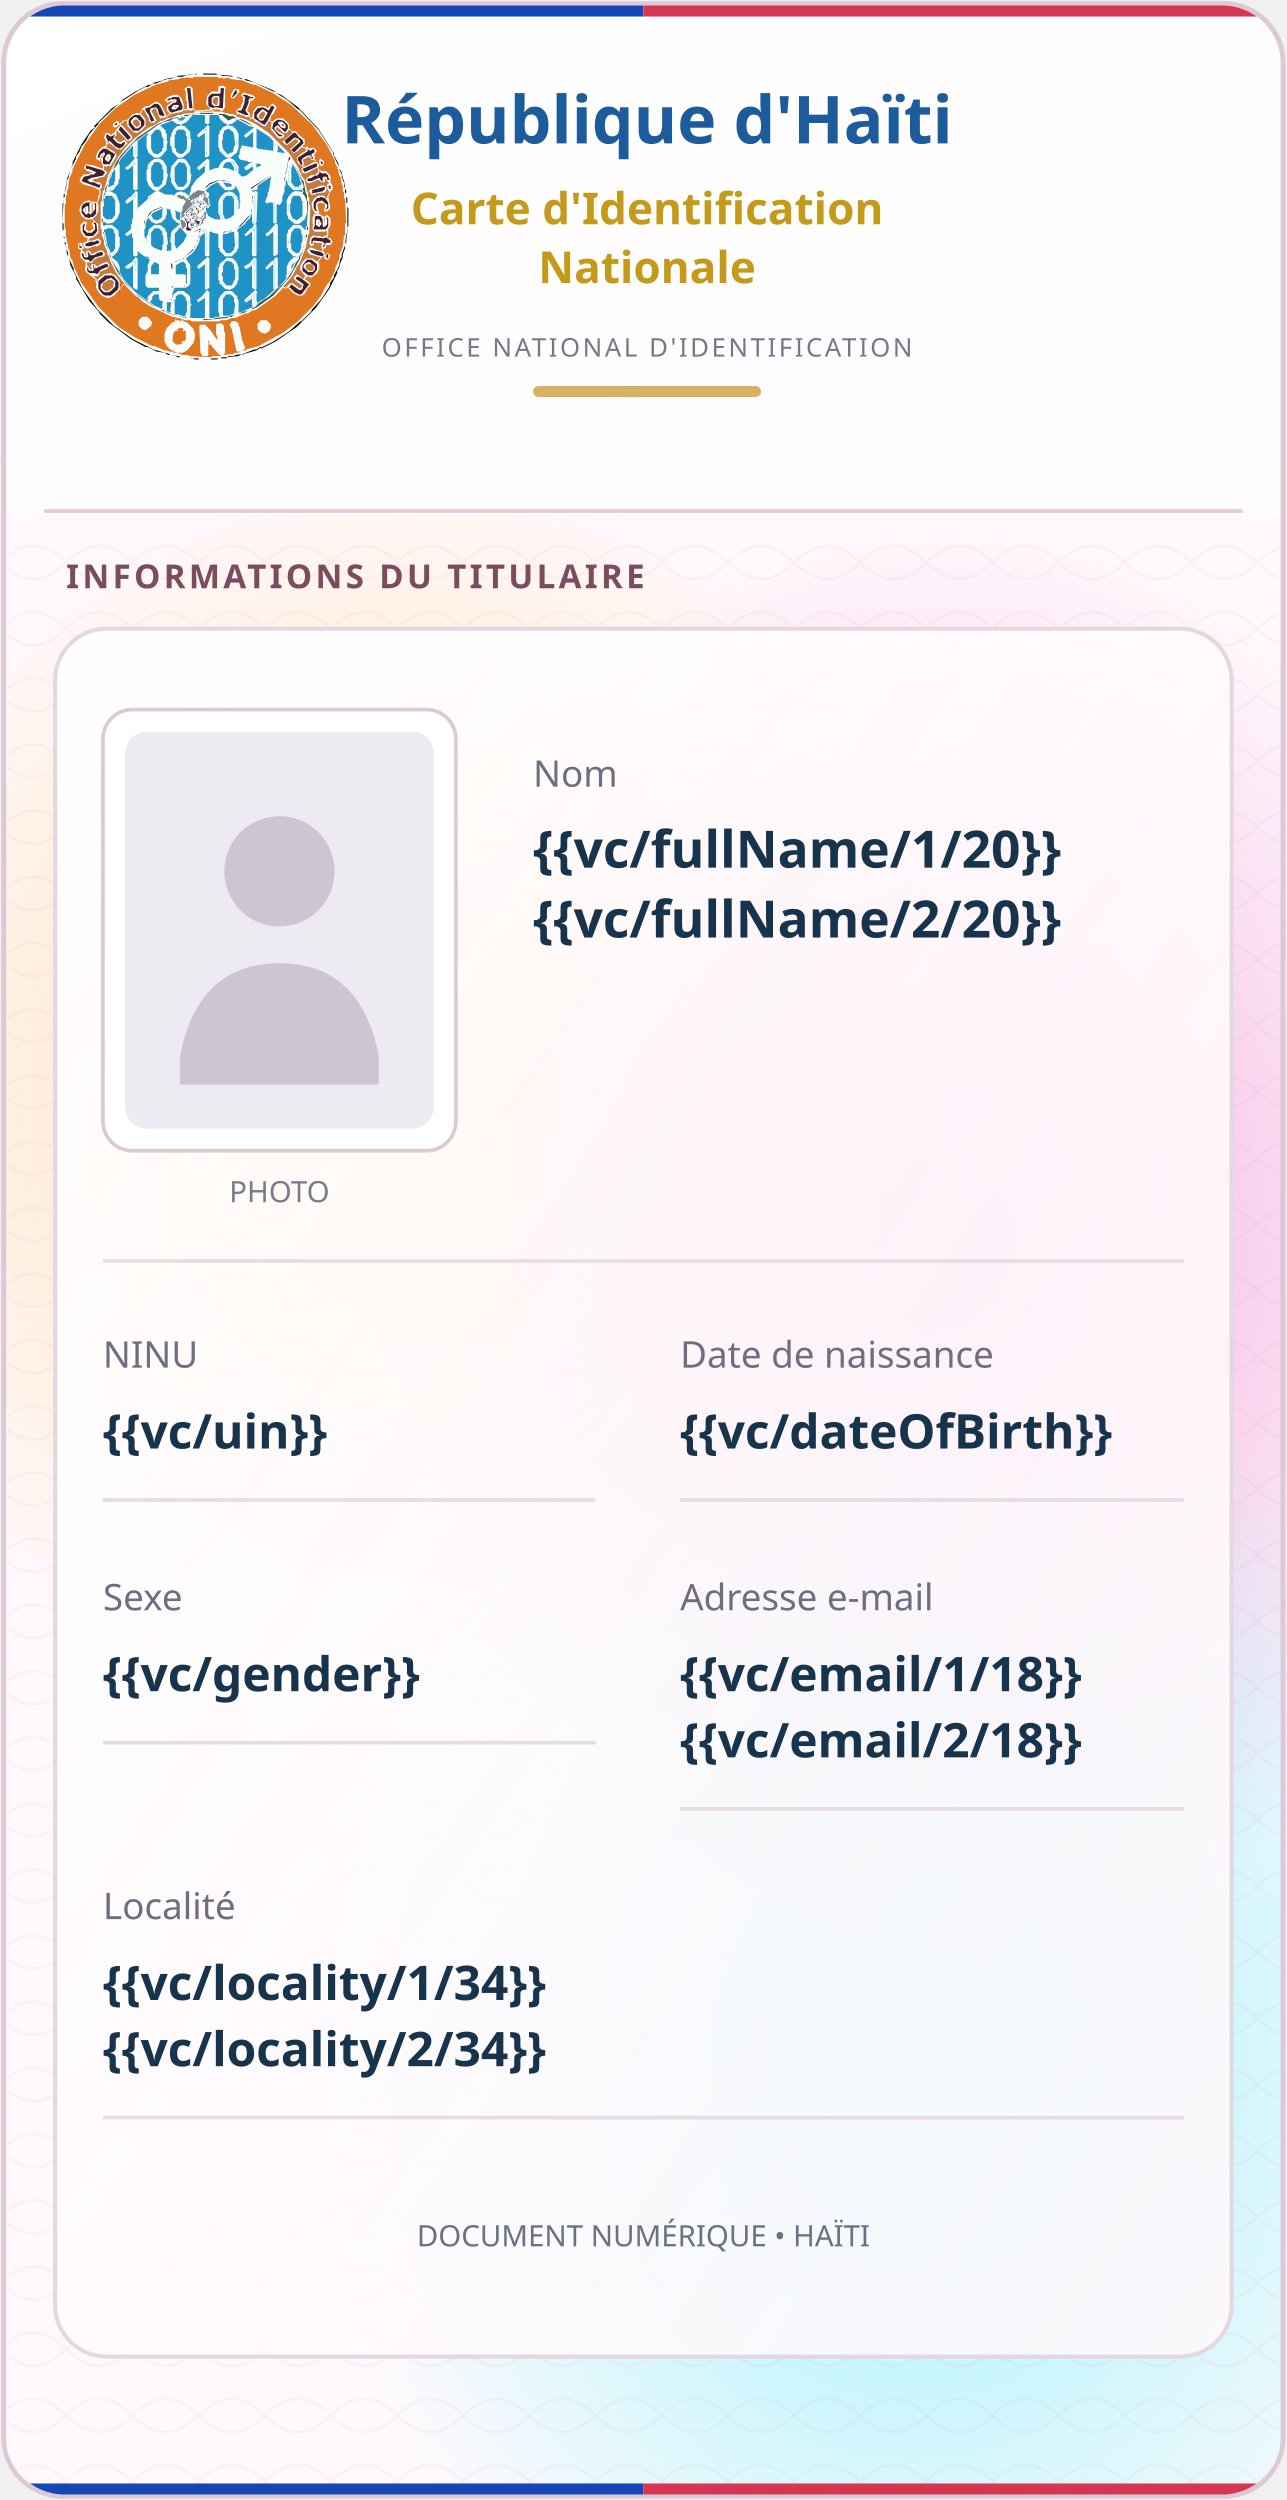
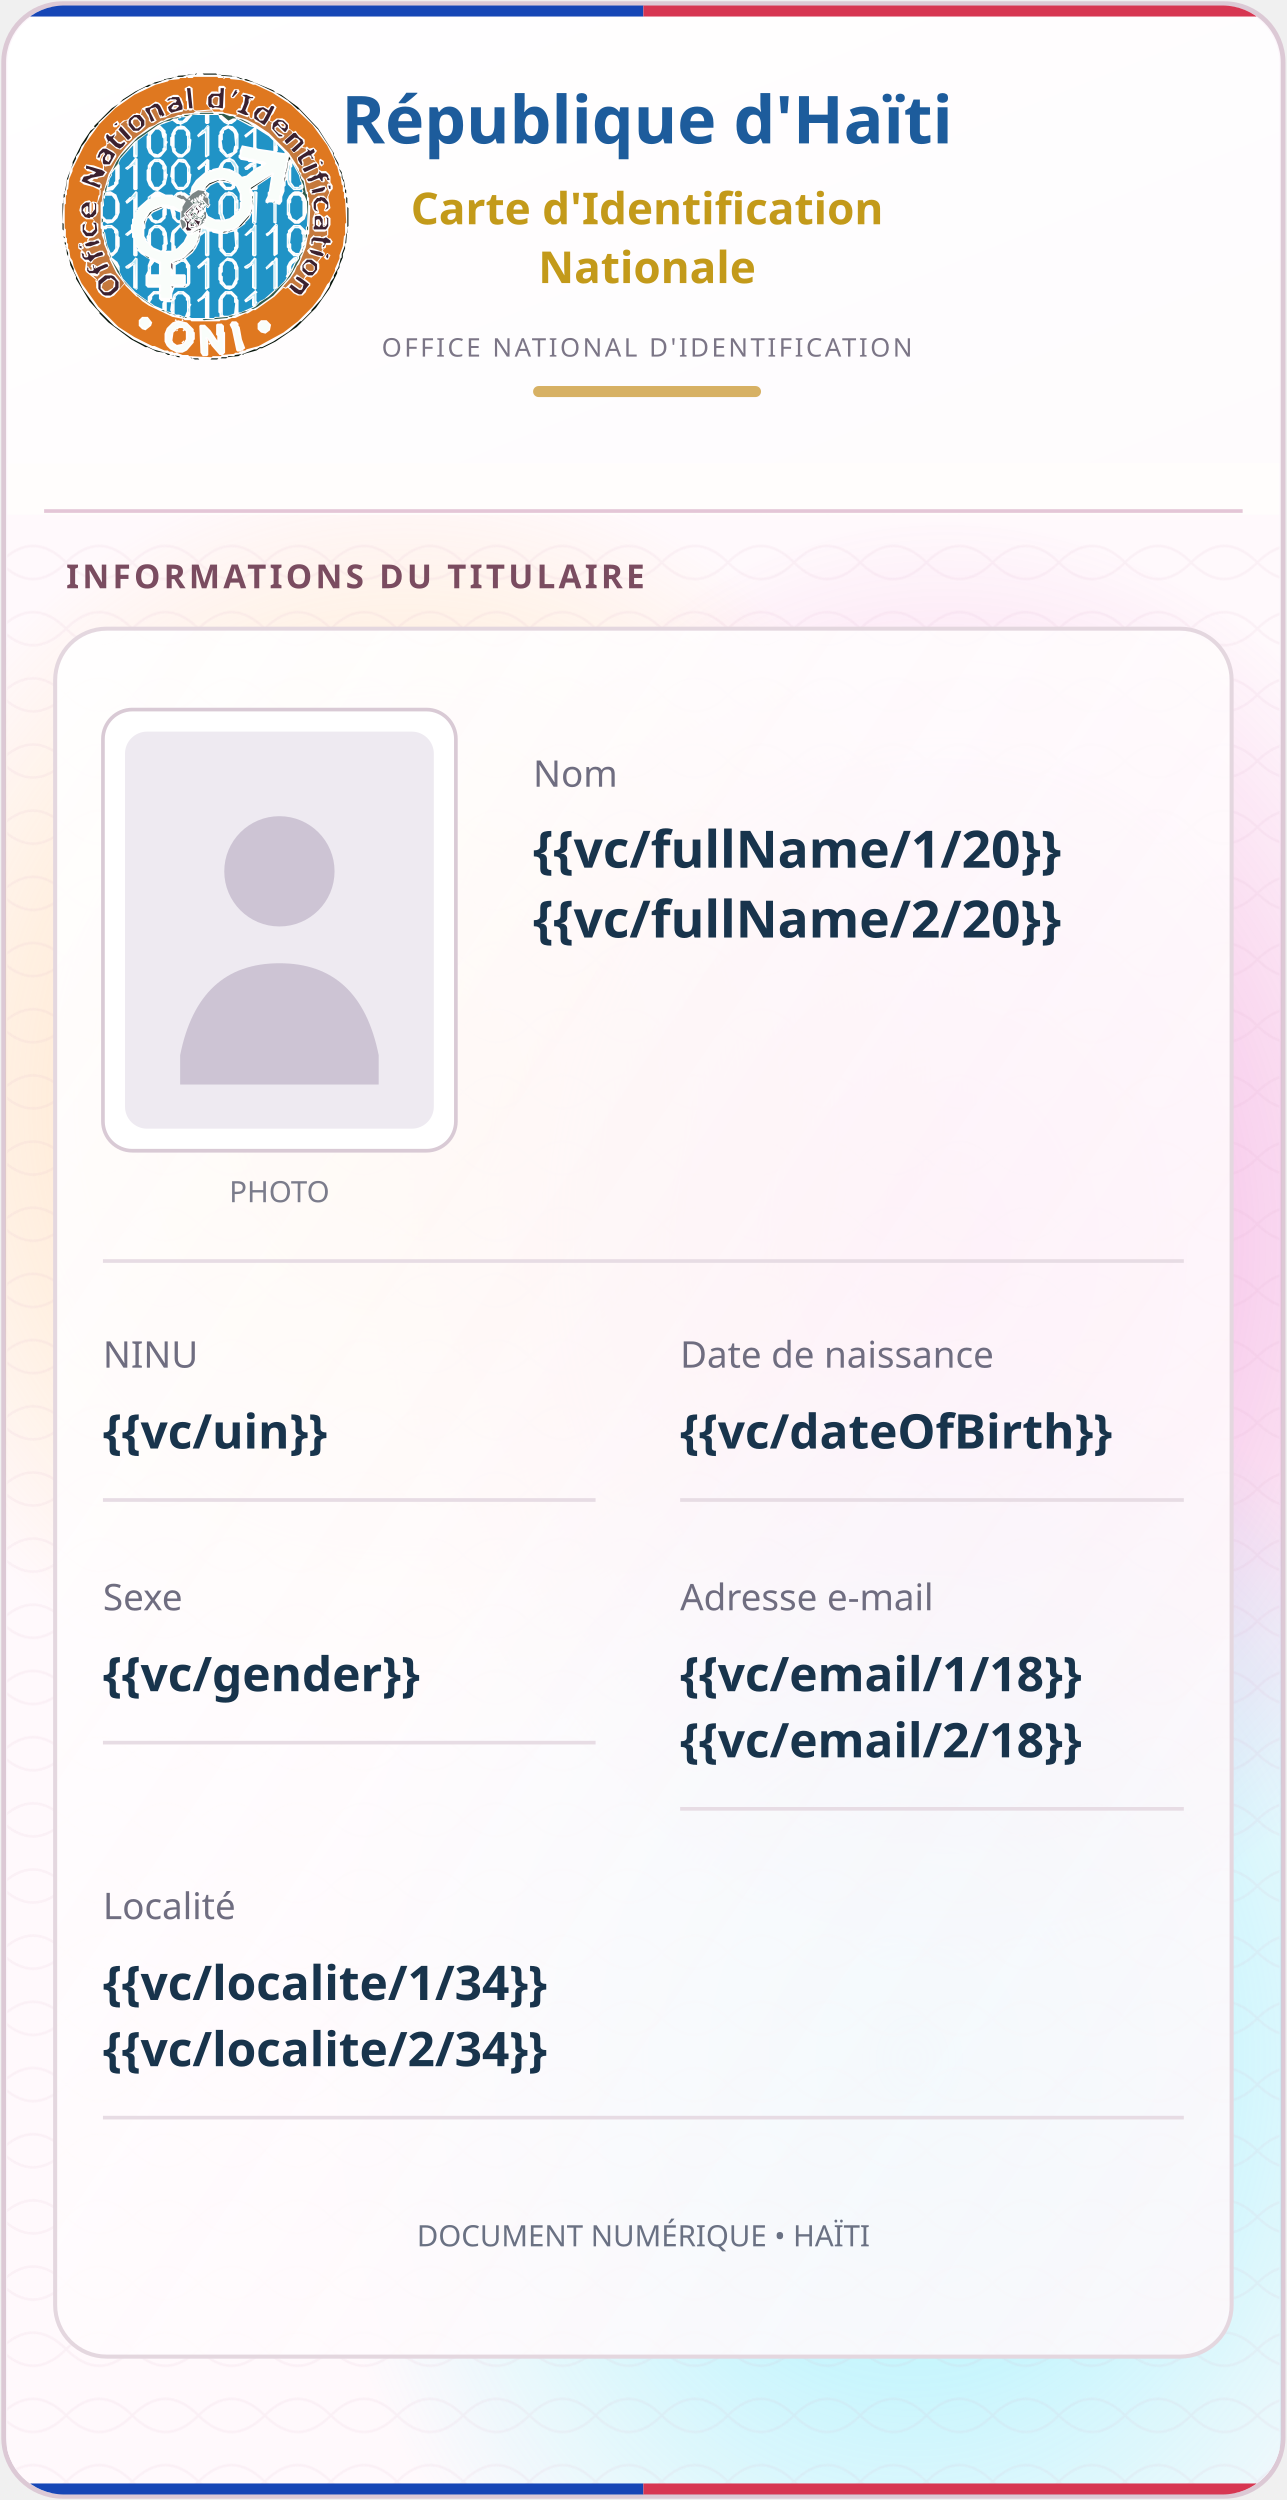
<svg xmlns="http://www.w3.org/2000/svg" id="haiti-svg-v13" width="350" height="680" viewBox="0 0 350 680">
  <defs>
    <radialGradient id="bgWarm">
      <stop offset="0" stop-color="#FFBF59" stop-opacity=".48" />
      <stop offset=".42" stop-color="#FFBF59" stop-opacity=".29" />
      <stop offset="1" stop-color="#FFBF59" stop-opacity="0" />
    </radialGradient>
    <radialGradient id="bgMagenta">
      <stop offset="0" stop-color="#DD2BB0" stop-opacity=".37" />
      <stop offset=".48" stop-color="#DD2BB0" stop-opacity=".21" />
      <stop offset="1" stop-color="#DD2BB0" stop-opacity="0" />
    </radialGradient>
    <radialGradient id="bgCyan">
      <stop offset="0" stop-color="#23ECFF" stop-opacity=".40" />
      <stop offset=".45" stop-color="#23ECFF" stop-opacity=".24" />
      <stop offset="1" stop-color="#23ECFF" stop-opacity="0" />
    </radialGradient>
    <linearGradient id="cardWhite" x1="0%" y1="0%" x2="100%" y2="100%">
      <stop offset="0%" stop-color="#FFFFFF" />
      <stop offset="100%" stop-color="#FEFBFD" />
    </linearGradient>
    <linearGradient id="softPanel" x1="0%" y1="0%" x2="100%" y2="100%">
      <stop offset="0%" stop-color="#FFFFFF" stop-opacity=".92" />
      <stop offset="100%" stop-color="#FFF8FB" stop-opacity=".86" />
    </linearGradient>
    <pattern id="securityMesh" width="18" height="18" patternUnits="userSpaceOnUse">
      <path d="M0 9Q9 0 18 9M0 9Q9 18 18 9" fill="none" stroke="#D7A7C6" stroke-opacity=".10" stroke-width=".7" />
    </pattern>
    <clipPath id="cardClip">
      <rect x="1.5" y="1.5" width="347" height="677" rx="16" />
    </clipPath>
    <style>
      .titleBlue { font-family: sans-serif; font-size: 18px; font-weight: 700; fill: #1D5C9C; }
      .titleGold { font-family: sans-serif; font-size: 12px; font-weight: 700; fill: #C39A1A; }
      .subtle { font-family: sans-serif; font-size: 7px; letter-spacing: .7px; fill: #7B7586; }
      .section { font-family: sans-serif; font-size: 9px; font-weight: 700; letter-spacing: .9px; fill: #7A4C60; }
      .label { font-family: sans-serif; font-size: 10px; fill: #6F6D80; }
      .value { font-family: sans-serif; font-size: 14px; font-weight: 700; fill: #18344C; }
      .valueSmall { font-family: sans-serif; font-size: 13px; font-weight: 700; fill: #18344C; }
      .footer { font-family: sans-serif; font-size: 8px; fill: #6A7183; }
      .photoHint { font-family: sans-serif; font-size: 8px; fill: #7B7C8B; }
    </style>
  </defs>
  <rect x="1" y="1" width="348" height="678" rx="16" fill="#FCF6FB" stroke="#DCC9D5" stroke-width="1.3" />
  <g clip-path="url(#cardClip)">
    <rect x="2" y="2" width="346" height="138" rx="15" fill="url(#cardWhite)" />
    <rect x="2" y="140" width="346" height="538" fill="#FFF9FC" />
    <ellipse cx="110" cy="300" rx="158" ry="174" fill="url(#bgWarm)" />
    <ellipse cx="257" cy="338" rx="156" ry="196" fill="url(#bgMagenta)" />
    <ellipse cx="248" cy="560" rx="164" ry="198" fill="url(#bgCyan)" />
    <rect x="2" y="140" width="346" height="538" fill="url(#securityMesh)" />
    <rect x="2" y="126" width="346" height="14" fill="#FFFDFC" />
    <path d="M12 139H338" stroke="#E4C6D7" stroke-width="1" />
    <path d="M2 2H175" stroke="#1646B6" stroke-width="5" />
    <path d="M175 2H348" stroke="#D73652" stroke-width="5" />
    <g id="oni-logo" transform="translate(17 20) scale(.305)">
      <path fill="#F9FDFA" fill-rule="evenodd" d="M104,225 108,226 112,230 112,237 107,243 102,244 98,241 96,237 96,234 97,233 97,231Z M142,225 139,225 139,235 140,236 140,239 139,240 135,237 130,229 127,226 124,226 125,250 128,250 129,249 128,237 127,236 128,235 129,235 133,239 137,246 140,249 143,249 144,248 144,246 143,245 143,229 142,228Z M151,223 157,246 160,246 161,244 160,243 159,236 157,232 156,225 155,223Z M102,222 101,223 99,223 94,228 93,230 93,240 94,242 99,246 101,246 102,247 108,247 110,246 115,240 115,238 116,237 116,230 111,224 106,222Z M179,221 176,223 175,226 178,230 182,230 184,228 184,224 183,222Z M72,218 70,220 69,223 72,227 75,227 77,226 78,221 77,219Z M92,204 91,204 91,210 92,208Z M82,196 78,199 77,202 78,202 78,199Z M80,168 79,168 78,172 78,170Z M46,167 49,172 48,171 48,169Z M109,166 112,171 112,176 113,177 112,188 112,185 113,184 113,174 112,173 112,170Z M102,108 103,107 107,107 111,110 111,109 107,107 103,107Z M82,107 78,110 82,107 87,107 88,109 87,110 83,110 78,112 68,121 65,125 65,128 63,133 63,139 58,143 62,140 64,143 65,153 66,153 68,156 75,162 88,168 88,179 86,181 79,181 77,179 77,175 76,187 75,188 87,188 88,189 88,194 86,196 84,195 88,197 88,200 96,200 96,189 97,188 108,188 108,180 107,181 101,181 99,179 100,170 99,170 99,180 98,181 96,180 96,168 99,166 106,164 116,155 119,149 121,141 116,144 113,144 109,151 101,158 99,156 98,145 100,140 104,136 105,136 101,138 99,141 99,144 98,145 98,154 99,155 99,158 98,159 92,160 90,158 91,157 91,153 92,152 92,146 91,157 89,159 86,159 81,157 77,153 77,152 74,150 71,144 71,133 73,128 78,122 85,118 87,118 88,117 95,117 96,118 99,118 105,122 108,116 108,114 107,113 105,113 100,110 93,110 87,107Z M129,78 122,84 129,79Z M171,49 164,55 169,51 171,52 171,67 170,68 169,67 161,66 159,74 165,75 166,76 170,76 175,78 179,78 182,80 180,82 172,86 168,90 161,94 155,89 153,89 146,86 143,86 141,83 145,78 142,81 140,86 137,86 132,88 130,88 129,87 129,81 129,88 120,96 116,103 115,107 120,103 125,103 131,96 135,94 143,93 153,97 159,105 159,107 160,108 160,119 157,124 152,129 144,132 137,132 129,128 129,130 126,135 131,138 138,139 139,140 144,140 145,139 152,138 157,135 164,128 167,121 167,118 168,117 168,108 167,107 166,102 187,88 189,89 187,94 187,99 186,100 186,104 185,105 185,108 184,109 183,114 184,112 193,113 193,109 194,108 194,104 195,103 195,99 196,98 196,93 198,88 198,83 199,82 200,73 195,73 194,72 192,72 190,70 190,65 190,70 189,71 172,68 171,67 171,56 172,55 172,50Z M100,42 103,43 102,42Z M142,39 142,40 146,43 144,42Z" />
      <path fill="#84532F" fill-rule="evenodd" d="M29,172 29,173 30,173Z M20,133 21,134 21,133Z M233,132 233,136 234,136 233,135Z M40,60 40,62 42,61 45,64 42,61 41,62Z M171,21 170,23 167,23 167,24 168,23 170,23Z" />
      <path fill="#2093C6" fill-rule="evenodd" d="M93,204 93,212 97,213 96,211 97,204Z M150,197 146,197 143,201 143,215 144,216 148,216 153,214 154,205 153,204 153,200Z M103,197 101,199 101,201 100,202 100,214 101,215 104,215 109,217 111,212 111,203 110,202 110,200 107,197Z M82,197 80,199 80,201 78,204 82,207 89,210 89,205 90,203 88,203 86,201 86,197Z M106,168 101,171 101,179 109,179 110,180 110,188 111,187 111,174 110,173 110,170 108,168Z M82,168 79,172 79,179 86,179 86,170Z M209,167 205,170 204,172 204,176 203,177 207,169Z M147,167 145,168 143,172 143,177 142,178 142,180 143,181 143,185 146,189 151,189 154,183 154,175 153,174 153,171 151,168Z M191,164 192,165 192,191 189,193 188,192 188,170 182,175 181,173 187,167 188,167 190,164Z M171,164 173,165 173,192 172,193 169,191 169,171 165,174 163,174 162,173 162,172 167,169Z M147,164 152,165 155,168 157,173 157,184 156,185 156,187 153,191 149,193 145,192 140,187 140,185 139,184 139,173 140,172 140,170Z M130,164 131,165 131,191 128,193 127,192 127,170 122,174 121,174 120,172 129,164Z M65,164 67,165 67,192 66,193 63,191 63,171 59,174 57,174 56,173 56,172 62,168Z M153,141 148,142 147,143 143,143 143,156 146,160 150,160 153,157 153,155 154,154Z M207,138 204,142 203,151 204,152 204,156 205,158 208,160 211,160 213,155 213,151 214,150 214,144 213,143 213,140 211,138Z M82,138 79,142 79,153 81,155 88,158 89,157 89,153 90,152 90,145 89,144 89,141 86,138Z M40,138 39,139 37,139 37,141 38,142 40,153 43,160 45,159 47,156 47,143 46,142 46,140 44,138Z M105,137 100,143 100,153 101,154 101,156 102,156 108,150 111,144Z M191,134 192,135 192,161 189,163 188,162 188,141 183,145 182,145 181,143 184,141 190,134Z M171,134 173,135 173,162 172,163 170,163 169,162 169,141 164,145 162,144 168,138 169,138Z M100,122 101,124 101,128 102,130 104,131 105,130 105,124Z M93,120 93,126 92,127 92,129 88,133 83,134 79,132 77,129 76,129 74,134 74,138 73,139 73,145 76,150 75,149 75,145 76,144 77,139 82,135 87,135 91,138 93,142 94,152 93,153 93,157 92,158 97,158 97,151 96,150 97,142 98,140 105,134 102,133 98,129 96,121 94,121Z M90,120 81,124 79,126 81,130 85,131 89,128 89,122Z M206,109 204,112 204,115 203,116 203,124 205,129 209,131 214,127 214,114 213,113 213,111 211,109Z M151,109 146,109 143,113 143,125 145,130 149,129 153,126 153,112Z M38,109 38,111 37,112 37,118 36,119 36,127 39,130 44,130 47,126 47,113 44,109Z M143,97 146,101 150,101 151,100 151,99 149,98Z M153,99 154,100 154,102 151,104 145,104 140,99 140,98 138,97 132,100 128,104 128,105 131,107 130,111 131,112 131,116 132,117 130,120 129,120 127,117 128,119 128,123 130,127 136,130 140,130 141,131 140,126 139,125 139,114 141,110 145,106 147,106 148,105 152,106 156,110 156,112 157,113 157,122 156,123 158,120 158,115 159,114 158,113 158,107 155,101Z M213,103 212,104 206,104 201,99 200,95 199,96 199,100 198,101 198,105 196,110 196,114 194,117 192,117 191,116 191,133 190,134 188,133 188,116 187,115 184,115 183,116 181,115 181,113 183,109 183,106 184,105 186,92 174,100 174,103 173,104 169,104 170,106 171,105 173,105 174,106 173,133 172,134 170,134 169,133 169,124 167,129 163,133 163,134 156,139 156,141 157,142 157,155 155,159 151,163 145,163 140,158 140,156 139,155 139,143 134,142 133,141 131,141 131,162 130,163 128,163 127,162 127,142 123,145 122,150 119,156 116,160 110,165 114,171 114,187 113,189 110,191 100,191 98,196 98,201 99,197 103,194 108,194 113,198 114,200 114,205 115,206 114,208 114,216 113,217 115,218 127,218 127,200 121,204 120,202 124,199 129,193 131,195 131,218 135,218 136,217 140,217 140,214 139,213 139,202 141,198 145,194 151,194 156,199 156,201 157,202 157,213 159,213 170,208 169,207 169,201 170,200 164,204 163,204 162,202 172,193 174,195 173,196 173,203 174,204 172,207 176,203 180,201 189,193 190,193 198,185 200,182 199,181 200,179 200,172 202,168 206,164 210,163 206,163 201,158 201,156 200,155 200,143 201,142 201,140 206,135 212,135 217,140 217,141 217,137 218,136 218,124 216,130 211,134 207,134 201,129 201,127 200,126 200,113 202,109 205,106 207,105 211,105 213,106 214,105Z M47,85 44,89 44,91 42,94 41,100 40,101 42,101 46,99 46,97 47,96Z M205,80 205,83 204,84 204,97 207,101 211,101 211,100 213,99 213,97 212,96 211,91Z M173,80 173,84 177,82 177,81Z M144,81 143,84 149,85 153,87 153,84 150,79 146,79Z M104,79 100,84 100,96 103,101 108,101 111,97 111,84 109,80Z M82,79 79,84 79,95 82,101 86,101 89,98 89,96 90,95 90,86 89,85 89,82 86,79Z M103,76 108,76 110,77 114,83 114,89 115,90 114,97 112,101 108,104 103,104 101,103 97,97 97,93 96,92 97,83Z M82,76 87,76 90,78 93,83 93,89 94,90 92,99 85,105 81,104 77,100 75,95 75,86 76,85 76,82 78,79Z M65,75 67,76 67,103 66,104 64,104 63,103 63,82 58,86 56,85 56,84 59,82Z M191,63 192,65 192,69 191,70 198,71 198,70Z M103,50 101,52 101,54 100,55 100,66 101,67 101,69 103,71 106,72 108,71 111,67 111,56 110,55 110,52 108,50Z M83,50 79,55 79,67 81,71 85,72 89,69 89,67 90,66 90,58 89,57 88,52 86,50Z M173,49 173,66 174,67 188,69 188,60 184,56Z M148,49 144,51 144,53 143,54 143,59 142,60 143,67 147,72 152,70 153,65 154,64 153,54 152,52Z M147,46 152,47 155,50 157,54 157,67 156,68 156,70 150,75 146,75 140,69 140,67 139,66 139,55 140,54 140,52 143,48Z M130,46 131,47 131,73 128,75 127,74 127,53 121,57 120,55 125,50 126,50 129,46Z M105,46 109,47 113,51 114,53 114,58 115,59 114,68 113,70 107,75 103,75 98,70 97,65 96,64 96,57 97,56 97,54 99,50 102,47 104,47Z M103,41 104,42 107,42 110,39 106,39 105,40 103,40Z M171,48 167,47 156,41 155,41 155,42 151,45 149,45 148,46 144,44 140,40 139,37 131,37 131,44 130,45 128,45 127,44 127,37 116,37 111,43 105,46 104,45 102,45 98,42 87,46 92,51 92,53 93,54 93,60 94,61 93,63 93,68 88,74 86,75 82,75 77,71 75,66 75,56 76,55 76,53 67,60 67,74 66,75 64,75 63,74 63,64 52,76 50,80 51,82 51,94 50,95 50,98 45,104 39,105 39,106 40,105 43,105 48,108 51,116 51,124 49,129 45,133 40,134 37,132 36,133 36,135 37,136 39,135 44,135 49,139 50,141 50,145 51,146 51,154 49,159 45,163 44,163 44,164 49,168 51,172 51,177 54,183 65,195 76,203 76,199 81,194 86,194 86,191 76,191 74,189 74,180 76,176 76,171 78,166 70,161 67,158 67,156 66,155 67,157 67,162 66,163 64,163 63,162 63,147 62,146 62,142 58,145 56,144 56,143 61,139 61,135 62,134 62,130 63,129 63,112 58,116 57,116 56,114 60,110 61,110 65,105 66,105 67,106 67,121 66,122 67,120 76,112 76,110 83,105 86,105 92,108 98,108 99,109 102,106 106,105 107,106 109,106 113,109 114,108 113,107 114,106 115,101 119,95 127,88 127,82 122,86 121,86 120,84 129,76 131,77 131,86 133,86 134,85 139,84 141,80 144,77 149,75 153,77 157,83 157,89 160,92 164,91 170,86 170,84 169,83 165,86 163,86 162,84 167,80 170,79 166,79 165,78 159,77 157,75 157,73 158,72 158,69 160,64 170,66 170,52 164,57 163,57 162,55Z" />
      <path fill="#305B4A" fill-rule="evenodd" d="M73,162 77,165 77,164Z M115,128 116,130 114,132 113,130Z M112,129 113,128 114,129 113,130Z M110,129 111,128 112,129 111,130Z M123,128 124,127 125,128 124,129Z M121,128 122,127 123,128 122,129Z M113,128 114,127 115,128 114,129Z M111,128 112,127 113,128 112,129Z M118,127 119,126 120,127 119,128Z M117,126 118,128 116,129 115,128Z M117,126 118,125 119,126 118,127Z M126,126 125,125 126,126 123,128 122,127 121,128 118,124 115,128 114,127 113,128 112,127 110,129 111,131 112,129 116,135 118,132 116,134 114,132 118,128 120,127 121,129 123,128 124,130Z M112,122 113,121 114,122 113,123Z M35,120 35,133 36,132 36,130 35,129Z M189,114 188,115 189,115Z M120,115 118,116 117,114 116,115 118,116 112,122 113,123 111,125 113,123 114,125 116,124 114,124 113,123 114,122 113,121 119,115 120,116Z M123,113 123,114 125,114 126,115 125,117 127,116 128,117 128,118 126,119 127,120 127,122 127,119 128,118 130,119 129,119 128,117Z M170,109 169,110 170,118 170,115 169,114Z M215,96 213,94 212,90 206,80 212,91 212,93 215,100 215,102 214,103 215,105 214,107 216,109 218,114 219,136 218,137 218,143 217,144 217,148 216,149 216,153 215,154 214,159 211,163 211,165 208,169 205,176 199,185 184,199 176,204 172,208 164,212 162,212 156,215 149,216 148,217 136,218 135,219 115,219 114,218 111,218 110,217 109,218 108,217 105,217 104,216 101,216 100,215 95,214 90,211 88,211 82,208 65,196 53,183 50,176 43,165 43,163 39,153 37,142 36,141 36,136 36,142 37,143 38,150 39,151 43,165 49,177 56,187 67,198 80,207 90,212 92,212 101,216 104,216 109,218 114,218 115,219 125,219 126,220 147,218 148,217 151,217 152,216 163,213 168,210 170,210 174,208 188,198 203,181 212,165 212,163 214,160 214,157 216,153 216,150 218,145 218,140 219,139 219,114 218,113 218,108 217,107Z M170,47 166,44 160,41 155,40 152,38 149,38 144,36 135,36 134,35 123,35 122,36 109,37 108,38 97,40 85,45 67,57 52,73 48,79 41,94 41,96 38,103 38,106 37,107 36,118 36,112 39,104 41,94 43,91 44,87 49,81 51,76 64,61 85,46 91,43 96,42 99,40 102,40 106,38 111,38 116,36 139,36 140,37 142,37 148,42 152,40 156,40Z" />
      <path fill="#DF7820" fill-rule="evenodd" d="M130,241 131,240 132,241 131,242Z M106,240 107,239 108,240 107,241Z M107,239 108,238 109,239 108,240Z M107,229 108,228 109,229 108,230Z M101,229 102,228 103,229 102,230Z M107,227 104,227 99,231 98,238 99,240 102,242 107,241 110,237 110,230Z M142,223 144,225 144,230 145,231 145,249 143,251 140,251 133,243 129,236 130,238 130,251 129,252 125,252 123,249 122,225 123,224 127,224 132,229 138,238 138,234 137,233 137,224 138,223Z M151,221 155,221 157,223 157,225 158,226 160,237 163,245 159,248 156,248 155,247 151,228 149,224Z M177,220 182,220 186,224 185,229 181,232 177,231 174,228 174,223Z M103,220 111,222 117,228 117,230 118,231 118,237 117,238 117,240 111,247 107,249 102,249 96,246 93,243 91,239 91,232 93,227 98,222Z M106,220 107,219 108,220 107,221Z M100,220 101,219 102,220 101,221Z M71,217 76,217 80,222 79,225 74,229 71,228 68,225 68,220Z M236,160 239,162 237,166 235,166 233,164Z M230,76 233,78 233,81 231,83 229,81 229,77Z M49,42 51,45 48,48 46,48 45,47 45,45Z M157,14 158,16 153,22 151,22 150,21 150,19 153,14Z M140,11 144,11 146,13 145,14 145,30 143,33 141,33 140,32 132,32 128,27 129,20 133,16 138,16 139,17 139,12Z M38,54 39,53 41,53 43,55 47,52 47,51 51,47 51,45 54,42 58,41 63,36 65,36 66,35 69,36 71,31 75,29 77,29 83,25 86,26 88,28 92,36 92,38 96,36 93,33 93,29 98,25 101,24 95,25 94,26 91,24 94,21 99,19 103,19 106,22 108,27 108,31 109,32 111,32 111,25 110,24 110,16 109,15 109,13 113,11 116,13 117,32 119,33 133,32 135,34 143,34 144,35 155,37 156,36 155,35 155,33 157,31 159,31 159,29 161,25 161,21 159,20 161,17 169,19 172,21 170,24 168,24 165,32 165,34 167,35 167,39 169,40 170,34 173,30 175,29 180,29 183,31 187,27 188,27 191,30 188,36 186,38 185,42 187,43 191,40 196,40 198,41 202,45 202,49 206,52 208,51 210,54 216,59 216,63 214,65 215,66 217,66 218,65 220,67 224,66 227,69 224,73 225,74 225,77 229,82 228,84 229,86 231,87 235,87 238,90 239,92 239,97 241,100 241,103 239,105 237,110 239,120 236,123 234,123 233,122 234,120 234,116 229,115 227,117 229,124 228,125 225,125 225,126 229,125 233,128 234,135 234,129 233,128 236,126 239,129 239,135 237,139 237,144 236,145 237,147 239,147 241,150 239,153 235,153 235,155 234,156 232,156 233,157 232,158 234,160 234,162 231,164 228,168 229,170 229,174 227,178 222,182 218,181 216,183 221,187 221,189 218,192 217,195 214,198 210,198 206,196 201,191 199,192 197,191 189,199 172,211 170,211 165,214 163,214 154,218 151,218 146,220 141,220 140,221 115,221 114,220 109,220 108,219 98,217 77,207 71,203 67,199 66,199 56,189 56,188 55,188 46,198 42,200 39,200 35,198 32,195 30,191 30,186 29,185 30,184 21,177 20,175 21,168 20,168 16,164 16,159 17,158 14,156 14,152 15,151 17,151 18,152 20,150 22,150 22,148 23,147 20,146 18,144 16,140 16,135 19,132 21,132 22,133 21,135 21,139 24,141 28,138 26,134 28,131 27,130 21,130 17,127 15,122 16,118 20,114 24,113 26,115 26,123 25,124 26,124 27,122 27,116 26,115 27,114 31,115 32,109 33,108 33,104 27,101 19,99 15,96 16,95 16,93 19,90 22,90 27,88 22,87 19,84 21,81 28,82 36,85 36,82 34,77 37,71 35,73 33,78 30,76 30,73 32,69 35,66 39,64 39,61 37,57Z M111,3 110,4 105,4 104,5 95,6 94,7 83,10 64,19 47,31 33,45 20,63 9,85 9,87 6,94 5,103 4,104 4,108 3,109 3,116 2,117 2,138 3,139 3,146 4,147 4,151 5,152 5,156 6,157 7,164 9,167 10,172 17,187 32,208 50,226 64,235 80,243 82,243 91,247 94,247 95,248 98,248 99,249 102,249 107,251 112,251 113,252 133,253 134,252 141,252 142,251 153,250 154,249 157,249 160,247 163,247 164,246 175,243 197,231 210,221 223,208 230,199 236,188 238,186 243,176 243,174 247,165 247,162 250,154 251,145 252,144 252,134 253,133 252,112 251,111 251,106 250,105 250,100 249,99 248,92 247,91 245,83 243,80 243,78 236,64 223,46 204,28 187,17 172,10 170,10 160,6 150,5 149,4 145,4 144,5 143,4 139,4 138,3 117,3 116,4 112,4Z" />
      <path fill="#08160C" fill-rule="evenodd" d="M97,201 96,202 90,202 97,202Z M110,189 108,190 97,190 98,191 97,192 97,197 97,192 99,190 109,190Z M122,143 122,146 118,155 109,164 104,167 102,167 98,169 108,165 116,158 121,149Z M126,137 124,137 122,139 116,142 121,139 123,140 123,138 124,137Z M99,120 97,120 96,119 88,119 81,122 78,124 73,132 73,135 74,130 80,123 89,119 96,119 97,120Z M169,117 169,121 167,126 157,137 152,140 150,140 149,141 144,141 143,142 152,140 159,136 166,128 169,122Z M151,98 144,95 139,95 131,98 128,101 127,104 127,103 131,99 140,95 147,96Z M187,90 168,102 168,103Z M202,74 200,87 199,88 199,92 198,93 198,97 201,79 203,76 205,79Z M120,0 125,0 126,1 141,1 142,2 155,3 159,5 162,5 163,6 171,8 190,17 201,24 210,32 211,32 228,50 241,70 242,74 247,84 247,86 249,90 249,93 251,97 251,101 252,102 252,106 253,107 253,115 254,116 254,142 253,143 252,153 249,161 249,164 248,165 246,173 242,180 242,182 239,186 238,190 231,201 222,211 222,212 213,221 212,221 202,230 188,239 178,244 176,244 173,246 171,246 161,250 154,251 153,252 148,252 147,253 142,253 141,254 133,254 132,255 122,255 121,254 115,254 114,253 105,253 104,252 96,251 95,250 81,246 63,237 46,225 31,210 18,192 10,176 10,174 5,163 5,160 3,155 3,151 2,150 2,146 1,145 1,134 0,133 1,111 2,110 2,105 3,104 4,95 5,94 7,86 12,76 12,74 15,70 17,65 21,60 24,54 32,45 32,44 51,26 68,15 74,12 76,12 81,9 83,9 93,5 96,5 101,3 107,3 112,1 119,1Z M119,0 118,1 103,2 102,3 91,5 90,6 82,8 79,10 77,10 65,16 54,23 50,27 44,31 28,47 29,48 25,51 17,63 9,79 9,81 4,94 2,107 1,108 1,115 0,116 0,139 1,140 1,146 2,147 2,152 3,153 4,161 6,165 7,171 12,181 12,183 24,203 33,213 33,214 41,222 61,237 74,244 76,244 84,248 91,249 94,251 99,251 103,253 114,253 118,255 138,255 139,254 146,254 147,253 157,252 160,250 161,251 162,250 173,247 176,245 178,245 190,239 209,226 226,209 238,192 245,178 245,176 247,173 247,171 250,164 250,161 252,156 252,152 253,151 254,137 255,136 255,120 254,119 254,111 253,110 253,104 252,103 251,95 250,94 249,88 247,85 246,80 242,73 242,71 228,49 210,30 195,19 190,17 188,15 164,5 161,5 156,3 152,3 151,2 138,1 137,0Z" />
      <path fill="#75BEDB" fill-rule="evenodd" d="M143,197 144,196 145,197 144,198Z M145,195 142,198 143,197 144,198 145,197 144,196Z M169,170 167,172 169,170 170,171 170,191 172,192 170,191 170,170Z M63,170 64,171 64,191 66,192 66,176 66,191 65,192 64,191 64,170Z M210,164 209,164 210,165 209,166Z M79,138 80,137 81,138 80,139Z M81,138 80,137 78,139 79,138 80,139Z M190,135 191,136 191,161 191,135Z M170,121 170,133 172,133 170,132Z M63,111 62,112 63,111 64,112 64,126 64,111Z M77,110 78,109 79,110 78,111Z M78,109 77,110 77,112 79,111Z M170,82 168,83 169,82 170,83Z M128,80 124,84 127,81 128,82Z M130,78 130,87 131,87 130,86Z M88,71 89,70 90,71 89,72Z M91,70 90,71 89,70 88,71 89,72 88,73Z M100,50 101,49 102,50 101,51Z M102,48 100,50 101,51 102,50 101,49Z M130,47 127,49 129,47 130,48 130,73 128,74 130,73Z" />
      <path fill="#3C212F" fill-rule="evenodd" d="M47,185 47,190 43,194 41,195 37,195 34,192 34,188 40,183 42,183 43,182Z M209,181 208,183 215,188 214,192 213,193 211,193 204,188 202,191 203,191 207,195 211,197 213,197 220,188 212,182Z M38,180 32,185 32,192 36,197 38,198 43,198 49,193 50,191 50,186 46,181 44,180Z M41,172 40,170 38,170 29,174 28,173 28,171 27,171 28,175 27,176 24,176 23,175 23,173 22,173 22,176 24,178 29,178 31,179 34,175Z M215,171 217,169 220,168 225,172 225,175 223,177 219,177 215,173Z M98,168 97,169 97,173 98,175 98,170 97,169Z M218,166 214,171 214,176 219,180 223,180 227,175 227,170 222,166Z M237,161 236,161 235,163 236,165 237,164Z M17,160 18,164 20,166 23,166 25,168 29,164 36,162 36,160 35,159 31,160 28,162 25,162 23,159 22,160 23,161 23,163 22,164 20,164 19,163 19,161Z M220,157 222,160 227,162 232,163 233,161 230,159Z M15,152 15,155 17,156 17,154 16,154 15,153 16,152Z M33,151 32,149 30,149 29,150 25,150 20,152 21,154 25,154Z M222,148 222,152 223,152 223,150 224,149 232,150 234,152 232,154 233,155 235,151 239,151 239,149 235,146 233,147 224,146Z M122,140 122,142 123,141Z M114,135 115,136 117,136 117,134 116,136 115,134Z M30,133 27,133 29,135 29,139 26,142 22,142 19,139 20,134 18,135 18,141 21,145 27,145 30,142 31,140Z M227,130 229,130 231,134 229,137 226,135 226,131Z M117,130 121,135 120,137 119,137 121,136 123,131 122,132Z M226,127 225,128 225,136 224,137 224,139 235,139 237,136 237,129 235,128 236,130 236,134 235,136 233,137 232,136 232,130 230,127Z M119,119 119,121 117,124 114,126 115,127 119,121 121,122 120,126 122,123Z M22,118 23,119 23,123 24,124 21,126 18,122 19,120Z M121,117 122,119 124,120Z M119,116 110,124 110,126 114,130 113,132 111,132 109,128 109,130 111,133 111,137 110,138 111,140 114,140 115,139 112,137 112,134 115,130 114,130 110,125 114,121 115,121 115,120Z M28,115 29,117 29,121 25,126 24,125 24,116 25,115 21,115 18,117 17,119 17,124 20,128 24,129 25,128 27,128 30,125 30,116Z M234,111 230,110 229,111 227,111 224,115 224,120 225,122 228,123 226,121 226,116 228,114 230,114 231,113 236,117 236,119 234,122 237,120 237,115Z M234,101 222,104 223,105 222,107 232,105 234,103Z M237,100 238,103 239,103 239,100Z M238,94 237,93 237,91 235,89 231,89 229,87 229,89 227,91 225,91 222,93 218,94 219,96 222,96 229,93 231,96 232,96 232,93 233,92 235,92 236,93 236,95 238,95Z M21,82 21,85 23,85 30,88 28,90 25,90 24,91 19,92 17,96 33,102 34,99 32,99 28,97 25,97 22,95 26,93 36,91 38,88 35,86Z M227,81 226,80 214,85 216,88 227,83Z M230,78 231,81 232,81 232,79Z M40,72 42,72 43,73 43,76 41,79 38,77 38,75Z M224,67 221,69 218,67 219,69 210,75 210,77 213,82 214,81 213,77 215,75 219,73 221,73 222,74 222,76 224,76 222,73 222,72 225,70Z M36,67 33,70 31,75 33,75 34,72 37,70 38,72 36,75 36,80 37,81 42,81 47,72 39,67Z M39,55 39,57 41,61 42,60 47,65 51,67 54,65 56,62 55,61 52,63 49,62 45,58 47,54 44,56 42,56 40,54Z M208,53 206,53 198,60 200,63 207,57 210,58 212,60 212,61 204,68 206,70 207,70 215,62 214,59 211,57Z M52,47 50,50 58,59 59,59 61,57Z M192,44 193,43 196,43 199,46 199,48 198,49 195,48Z M50,44 49,45 48,44 46,46 48,46Z M192,41 188,44 187,49 193,56 196,56 196,55 193,54 189,50 189,48 192,46 198,52 199,52 201,49 201,46 197,42Z M64,39 66,39 70,43 70,47 67,49 65,49 61,44 61,42Z M87,38 88,37 89,38 88,39Z M64,37 60,40 59,42 59,46 63,51 68,51 73,46 73,42 69,37Z M179,32 183,35 179,42 176,42 173,38 174,36 178,32Z M189,30 188,29 186,29 184,33 179,30 174,31 171,35 171,40 180,46 183,42Z M97,31 99,28 103,28 104,29 101,32 98,32Z M85,27 82,27 78,30 74,31 74,33 77,37 79,43 82,42 78,34 78,32 79,31 83,30 85,32 86,36 88,39 91,37 87,29Z M135,20 139,20 140,21 140,28 139,29 135,29 133,27 133,22Z M93,24 95,24 96,23 101,23 102,24 101,26 99,26 94,30 95,33 97,35 107,32 107,29 104,21 98,21 97,22 95,22Z M160,19 163,21 162,27 160,32 159,33 156,33 156,34 163,37 166,37 163,33 166,26 166,23 167,22 170,22 170,21 168,21 164,19Z M155,16 156,15 157,16 156,17Z M157,16 156,15 154,15 151,21 152,21Z M144,13 141,13 141,17 140,18 133,18 130,21 130,28 131,30 133,30 134,31 136,30 143,31Z M111,13 113,31 116,31 114,13Z" />
      <path fill="#C5793D" fill-rule="evenodd" d="M44,184 41,184 36,187 35,191 38,194 40,194 45,191 46,186Z M218,170 217,171 217,174 220,176 223,176 224,175 224,172 222,170Z M236,103 234,106 226,107 225,108 222,108 220,105 221,103 223,103 230,100 234,100Z M194,44 196,47 198,47 197,45 195,45Z M64,41 63,42 63,45 66,48 69,46 69,44 67,41Z M157,36 154,38 164,41 172,45 184,53 202,71 211,85 211,87 213,89 213,91 216,95 218,105 219,106 219,110 220,111 220,117 221,118 220,143 219,144 217,155 211,170 209,172 207,177 203,183 194,193 197,190 199,191 203,187 205,187 212,192 214,189 208,185 206,182 209,179 216,184 215,183 217,180 216,180 212,175 212,172 214,168 217,165 223,165 227,168 230,164 220,161 218,158 221,155 232,159 231,158 232,157 231,156 231,153 232,152 230,151 226,151 225,150 224,151 224,153 222,154 220,152 221,147 224,144 225,145 230,145 231,146 236,144 236,140 234,141 225,141 223,139 223,136 224,135 223,134 223,129 225,124 223,121 222,116 224,112 228,109 233,109 236,112 236,110 238,106 236,102 236,99 237,98 239,98 237,97 234,93 233,93 234,94 234,96 233,97 231,97 229,95 227,95 220,98 218,97 217,94 221,91 226,90 228,88 228,85 227,84 217,89 215,89 214,88 213,85 215,83 219,82 224,79 226,79 224,77 222,77 220,74 214,77 215,79 215,82 214,83 210,80 209,75 212,72 217,69 217,67 213,66 210,69 206,71 203,67 205,66 210,61 210,60 208,58 200,64 196,61 205,53 204,51 202,50 200,53 197,53 192,48 191,48 190,49 191,51 198,55 197,57 194,58 192,57 186,50 186,45 189,42 187,44 184,42 181,47 179,47 175,44 172,43 170,40 169,41 167,40 166,38 165,39Z M180,34 178,34 175,37 175,39 177,41 179,40 181,36Z M133,33 119,34 116,32 115,33 113,33 112,32 111,33 109,33 108,32 107,34 97,36 92,39 87,40 83,31 82,31 79,33 84,42 81,44 79,44 77,42 77,40 73,33 71,32 70,37 71,37 74,41 74,47 70,51 66,53 63,52 58,47 58,45 57,44 58,42 56,42 52,45 52,46 53,46 62,56 62,58 60,60 57,60 56,58 49,51 48,51 48,55 46,57 50,61 52,61 55,59 58,62 52,68 48,67 42,62 40,63 39,66 45,69 48,72 48,74 43,82 38,83 36,81 37,82 37,86 40,88 37,92 32,93 31,94 28,94 27,95 24,95 26,95 30,97 33,97 35,99 35,102 33,103 34,104 34,108 31,116 32,117 32,123 30,127 27,129 29,132 32,134 32,142 28,146 24,147 23,149 27,149 32,147 34,149 34,152 31,154 28,154 23,156 21,156 19,154 19,152 18,153 17,152 19,155 19,156 17,157 18,158 17,159 18,158 20,160 21,163 22,162 21,161 21,159 22,158 24,158 26,161 33,158 36,158 38,161 37,163 32,164 28,166 26,169 22,168 22,172 23,172 25,175 26,175 26,173 25,172 26,170 28,170 31,172 36,169 40,168 42,171 40,174 33,177 33,179 31,181 26,180 27,180 31,184 30,185 31,185 32,183 37,179 43,178 47,180 51,185 51,192 55,187 48,178 42,166 42,164 40,161 40,159 37,152 37,149 35,144 35,139 34,138 34,115 35,114 36,105 37,104 41,90 50,74 57,65 64,58 77,48 82,46 88,42 90,42 93,40 99,39 103,37 106,37 107,36 117,35 118,34 134,34Z M136,21 134,23 134,26 136,28 138,28 139,22 138,21Z M139,3 143,3 144,4 144,3Z" />
      <path fill="#7B8585" fill-rule="evenodd" d="M125,132 126,131 127,132 126,133Z M115,132 113,134 114,134Z M117,131 118,134 120,135 118,137 114,137 113,136 115,138 118,137 121,140 118,137 120,136 120,135Z M116,120 117,119 118,120 117,121Z M123,118 124,117 125,118 124,119Z M121,116 125,120 124,122 122,122 124,124 121,126 124,124 123,123 125,121 127,123 125,126 126,125 127,127 124,131 123,130 124,128 122,130 121,130 120,128 119,129 117,128 119,125 119,122 119,125 115,129 113,127 113,124 114,123 116,123 119,118 122,120 119,118Z M121,116 122,115 123,116 122,117Z M118,113 119,114 116,116 115,115Z M114,114 115,113 116,114 115,115Z M118,113 119,112 120,113 119,114Z M115,113 116,112 117,113 116,114Z M117,112 118,111 119,112 118,113Z M112,112 113,111 114,112 113,113Z M119,111 120,110 122,113 121,114Z M127,110 128,109 129,110 128,111Z M123,110 125,109 126,111 125,112Z M125,109 126,108 127,109 126,110Z M122,109 123,108 124,109 123,110Z M124,108 125,107 126,108 125,109Z M127,107 128,106 129,108 128,109Z M126,106 127,105 128,106 127,107Z M127,105 121,104 116,107 111,112 108,109 106,109 105,108 102,109 102,110 106,112 108,112 110,114 107,119 107,122 106,123 106,130 105,131 107,139 110,136 110,134 109,132 106,130 106,129 109,127 112,131 108,125 119,114 120,114 121,116 116,120 112,126 115,129 117,128 119,130 123,130 124,131 124,133 122,136 123,137 122,136 127,132 126,130 128,129 128,124 126,122 126,120 124,119 125,118 124,117 125,116 121,114 122,113 121,111 122,109 125,112 124,113 125,112 130,118 131,117 130,116 130,112 128,109 129,107Z" />
      <path fill="#C0E7F2" fill-rule="evenodd" d="M142,212 141,216 142,215Z M99,203 98,203 98,205 99,206 99,211 98,213 99,212Z M141,201 142,202 142,201Z M113,201 112,203 112,212 113,213 113,215 113,210 112,209Z M155,200 154,200 154,201Z M102,197 100,198 99,200Z M172,196 165,201 165,202 167,201 170,198 171,199 171,205 172,206 171,207 172,206Z M128,196 128,198 127,199 126,198 123,202 122,201 121,202 122,201 123,202 126,198 128,200 128,218Z M146,195 146,196 147,196 147,195Z M104,195 104,196 107,196 106,195Z M82,195 83,196 85,196 86,195 85,196Z M143,187 142,188 144,190 144,189 142,188Z M155,175 155,182 156,182 156,175Z M201,174 201,178 202,178Z M49,173 50,174 50,173Z M77,172 77,174 78,175 78,173Z M155,171 154,171 154,172Z M123,171 121,173 122,173Z M59,171 57,173 58,173Z M185,170 182,173 183,173Z M189,167 187,170 188,169 189,170 189,192 190,192 189,191 190,190 190,167Z M129,167 125,170 127,169 129,170 128,171 128,191 129,190Z M145,166 143,168 144,168Z M108,166 107,167 108,167Z M207,165 208,166 208,165Z M172,165 169,169 163,173 166,172 169,169 171,170 171,190 172,191Z M148,165 147,166 148,166Z M66,165 61,170 61,171 63,169 65,170 65,190Z M207,162 209,161 211,162 210,161 208,161Z M146,161 146,162 150,162 149,161Z M204,160 205,159 206,160 205,161Z M203,159 204,158 205,159 204,160Z M204,158 203,159 205,161 206,160Z M203,156 202,156 202,157Z M155,156 154,157 155,157Z M142,153 142,155 141,156 142,156Z M48,153 48,155 49,156Z M156,146 156,148 155,149 155,152 156,153Z M201,145 201,153 202,151Z M92,144 91,145 91,152 92,153 92,156 92,153 91,152 91,146Z M77,143 78,145 78,143Z M57,143 57,144 58,144Z M202,142 203,143 203,142Z M49,142 48,143 48,145 49,144Z M216,141 215,143 215,151 215,147 216,146 216,144 215,143Z M111,141 112,142 114,142 114,141 113,142Z M91,141 90,141 90,142Z M213,139 214,138 215,139 214,140Z M187,139 188,138 189,139 188,140Z M212,138 213,137 214,138 213,139Z M188,138 189,137 190,138 189,139Z M125,138 124,142 127,140 128,141 128,161 129,162 128,161 129,160 129,141 128,139 126,139Z M213,137 212,138 214,140 215,139Z M190,138 189,137 185,141 185,142 187,139 189,140Z M207,137 210,137 211,136 207,136Z M172,136 171,136 171,137 167,141 169,140 171,141 171,162 172,161Z M83,136 83,137 85,137 85,136Z M40,136 40,137 43,137 43,136Z M108,129 107,129 107,130Z M203,127 202,127 202,128Z M100,127 99,128 100,128Z M48,125 48,126 49,126Z M154,123 154,124 155,123 156,124Z M67,122 66,123 65,122 65,124Z M189,116 189,132 190,132 190,116Z M141,116 140,118 141,127 142,128 142,130 144,131 141,123Z M201,115 201,124 202,123 202,117Z M58,113 57,114 58,114Z M202,112 203,113 203,112Z M101,108 100,109 101,110Z M144,108 141,114 145,108 150,107 154,111 154,113 155,114 155,121 156,120 156,116 155,115 155,111 153,108 151,107 146,107Z M39,107 39,108 40,108Z M171,106 171,131 172,132 172,106Z M66,106 60,112 60,113 63,110 65,111Z M146,102 146,103 147,103Z M104,102 103,103 104,103Z M112,99 111,99 109,102 109,101Z M98,94 98,95 99,95 99,94Z M92,85 91,86 91,95 92,95 91,93 91,88 92,87Z M113,84 112,85 112,96 113,96 112,95 112,88 113,87Z M77,84 78,86 78,84Z M48,84 48,96 49,97 48,95Z M202,82 202,86 201,87 201,96 205,102 207,103 211,103 213,102 213,100 209,103 208,102 206,102 203,98 203,96 202,95 202,86 203,85 203,82Z M91,82 90,82 90,83Z M172,80 171,81 169,80 166,84 165,83 163,85 164,85 165,83 166,84 169,80 172,82 171,86 172,85Z M149,77 154,83 154,86 155,87 153,88 155,88 156,89 156,85 154,80 152,78Z M108,77 107,77 107,78Z M83,77 83,78 84,77 86,78 86,77Z M66,77 65,77 65,78 61,82 60,82 58,85 57,85 63,81 65,82 65,101 65,78Z M148,73 148,74 149,74Z M152,71 153,70 154,71 153,72Z M154,71 153,70 151,73 152,71 153,72Z M142,70 145,73 144,71Z M99,65 98,66 99,66Z M112,64 112,66 113,67 113,65Z M189,61 189,70 189,65 190,64 190,62Z M66,61 65,62 65,72 66,73 65,74 66,73Z M156,57 155,59 155,64 156,65Z M92,56 91,58 91,66 92,67 92,65 91,64Z M113,55 112,56 112,59Z M122,54 121,55 122,55Z M78,52 79,53 78,52 77,53 77,55 78,56 78,66 77,68 78,67 78,55 77,54Z M109,50 110,49 111,50 110,51Z M88,50 89,49 90,50 89,51Z M144,49 142,51 144,50Z M129,49 128,49 124,53 124,54 127,51 128,52 128,73 129,72Z M87,49 88,48 89,49 88,50Z M108,48 110,51 111,50 110,49 109,50Z M86,49 89,51 90,50 88,48Z M145,43 147,44 147,43 146,44Z M103,42 104,43 103,44 105,43 107,44 107,43 104,43Z" />
      <path fill="#E6B37A" fill-rule="evenodd" d="M228,131 228,135 229,135 229,132Z M21,119 20,120 20,123 21,124Z M41,73 40,74 40,77 41,77Z M102,29 100,29 99,31 102,30Z" />
    </g>
    <text x="176" y="39" text-anchor="middle" class="titleBlue">République d'Haïti</text>
    <text x="176" y="61" text-anchor="middle" class="titleGold">Carte d'Identification</text>
    <text x="176" y="77" text-anchor="middle" class="titleGold">Nationale</text>
    <text x="176" y="97" text-anchor="middle" class="subtle">OFFICE NATIONAL D'IDENTIFICATION</text>
    <rect x="145" y="105" width="62" height="3" rx="1.5" fill="#D7B164" />
    <text x="18" y="160" class="section">INFORMATIONS DU TITULAIRE</text>
    <rect x="15" y="171" width="320" height="470" rx="14" fill="url(#softPanel)" stroke="#E4D7DF" stroke-width="1.1" />
    <rect id="wallet-photo-frame" x="28" y="193" width="96" height="120" rx="8" fill="#FFFFFF" stroke="#D9CAD5" />
    <rect x="34" y="199" width="84" height="108" rx="6" fill="#EEEAF1" />
    <circle cx="76" cy="237" r="15" fill="#CDC4D4" />
    <path d="M49 287Q54 262 76 262Q98 262 103 287L103 295L49 295Z" fill="#CDC4D4" />
    <text x="76" y="327" text-anchor="middle" class="photoHint">PHOTO</text>
    <text x="145" y="214" class="label">Nom</text>
    <text x="145" y="236" class="value">{{vc/fullName/1/20}}</text>
    <text x="145" y="255" class="value">{{vc/fullName/2/20}}</text>
    <line x1="28" y1="343" x2="322" y2="343" stroke="#E7DCE4" />
    <text x="28" y="372" class="label">NINU</text>
    <text x="28" y="394" class="valueSmall">{{vc/uin}}</text>
    <line x1="28" y1="408" x2="162" y2="408" stroke="#E7DCE4" />
    <text x="185" y="372" class="label">Date de naissance</text>
    <text x="185" y="394" class="valueSmall">{{vc/dateOfBirth}}</text>
    <line x1="185" y1="408" x2="322" y2="408" stroke="#E7DCE4" />
    <text x="28" y="438" class="label">Sexe</text>
    <text x="28" y="460" class="valueSmall">{{vc/gender}}</text>
    <line x1="28" y1="474" x2="162" y2="474" stroke="#E7DCE4" />
    <text x="185" y="438" class="label">Adresse e-mail</text>
    <text x="185" y="460" class="valueSmall">{{vc/email/1/18}}</text>
    <text x="185" y="478" class="valueSmall">{{vc/email/2/18}}</text>
    <line x1="185" y1="492" x2="322" y2="492" stroke="#E7DCE4" />
    <text x="28" y="522" class="label">Localité</text>
-     <text x="28" y="544" class="valueSmall">{{vc/locality/1/34}}</text>
-     <text x="28" y="562" class="valueSmall">{{vc/locality/2/34}}</text>
+     <text x="28" y="544" class="valueSmall">{{vc/localite/1/34}}</text>
+     <text x="28" y="562" class="valueSmall">{{vc/localite/2/34}}</text>
    <line x1="28" y1="576" x2="322" y2="576" stroke="#E7DCE4" />
    <text x="175" y="611" text-anchor="middle" class="footer">DOCUMENT NUMÉRIQUE • HAÏTI</text>
    <path d="M2 678H175" stroke="#1646B6" stroke-width="5" />
    <path d="M175 678H348" stroke="#D73652" stroke-width="5" />
  </g>
</svg>
